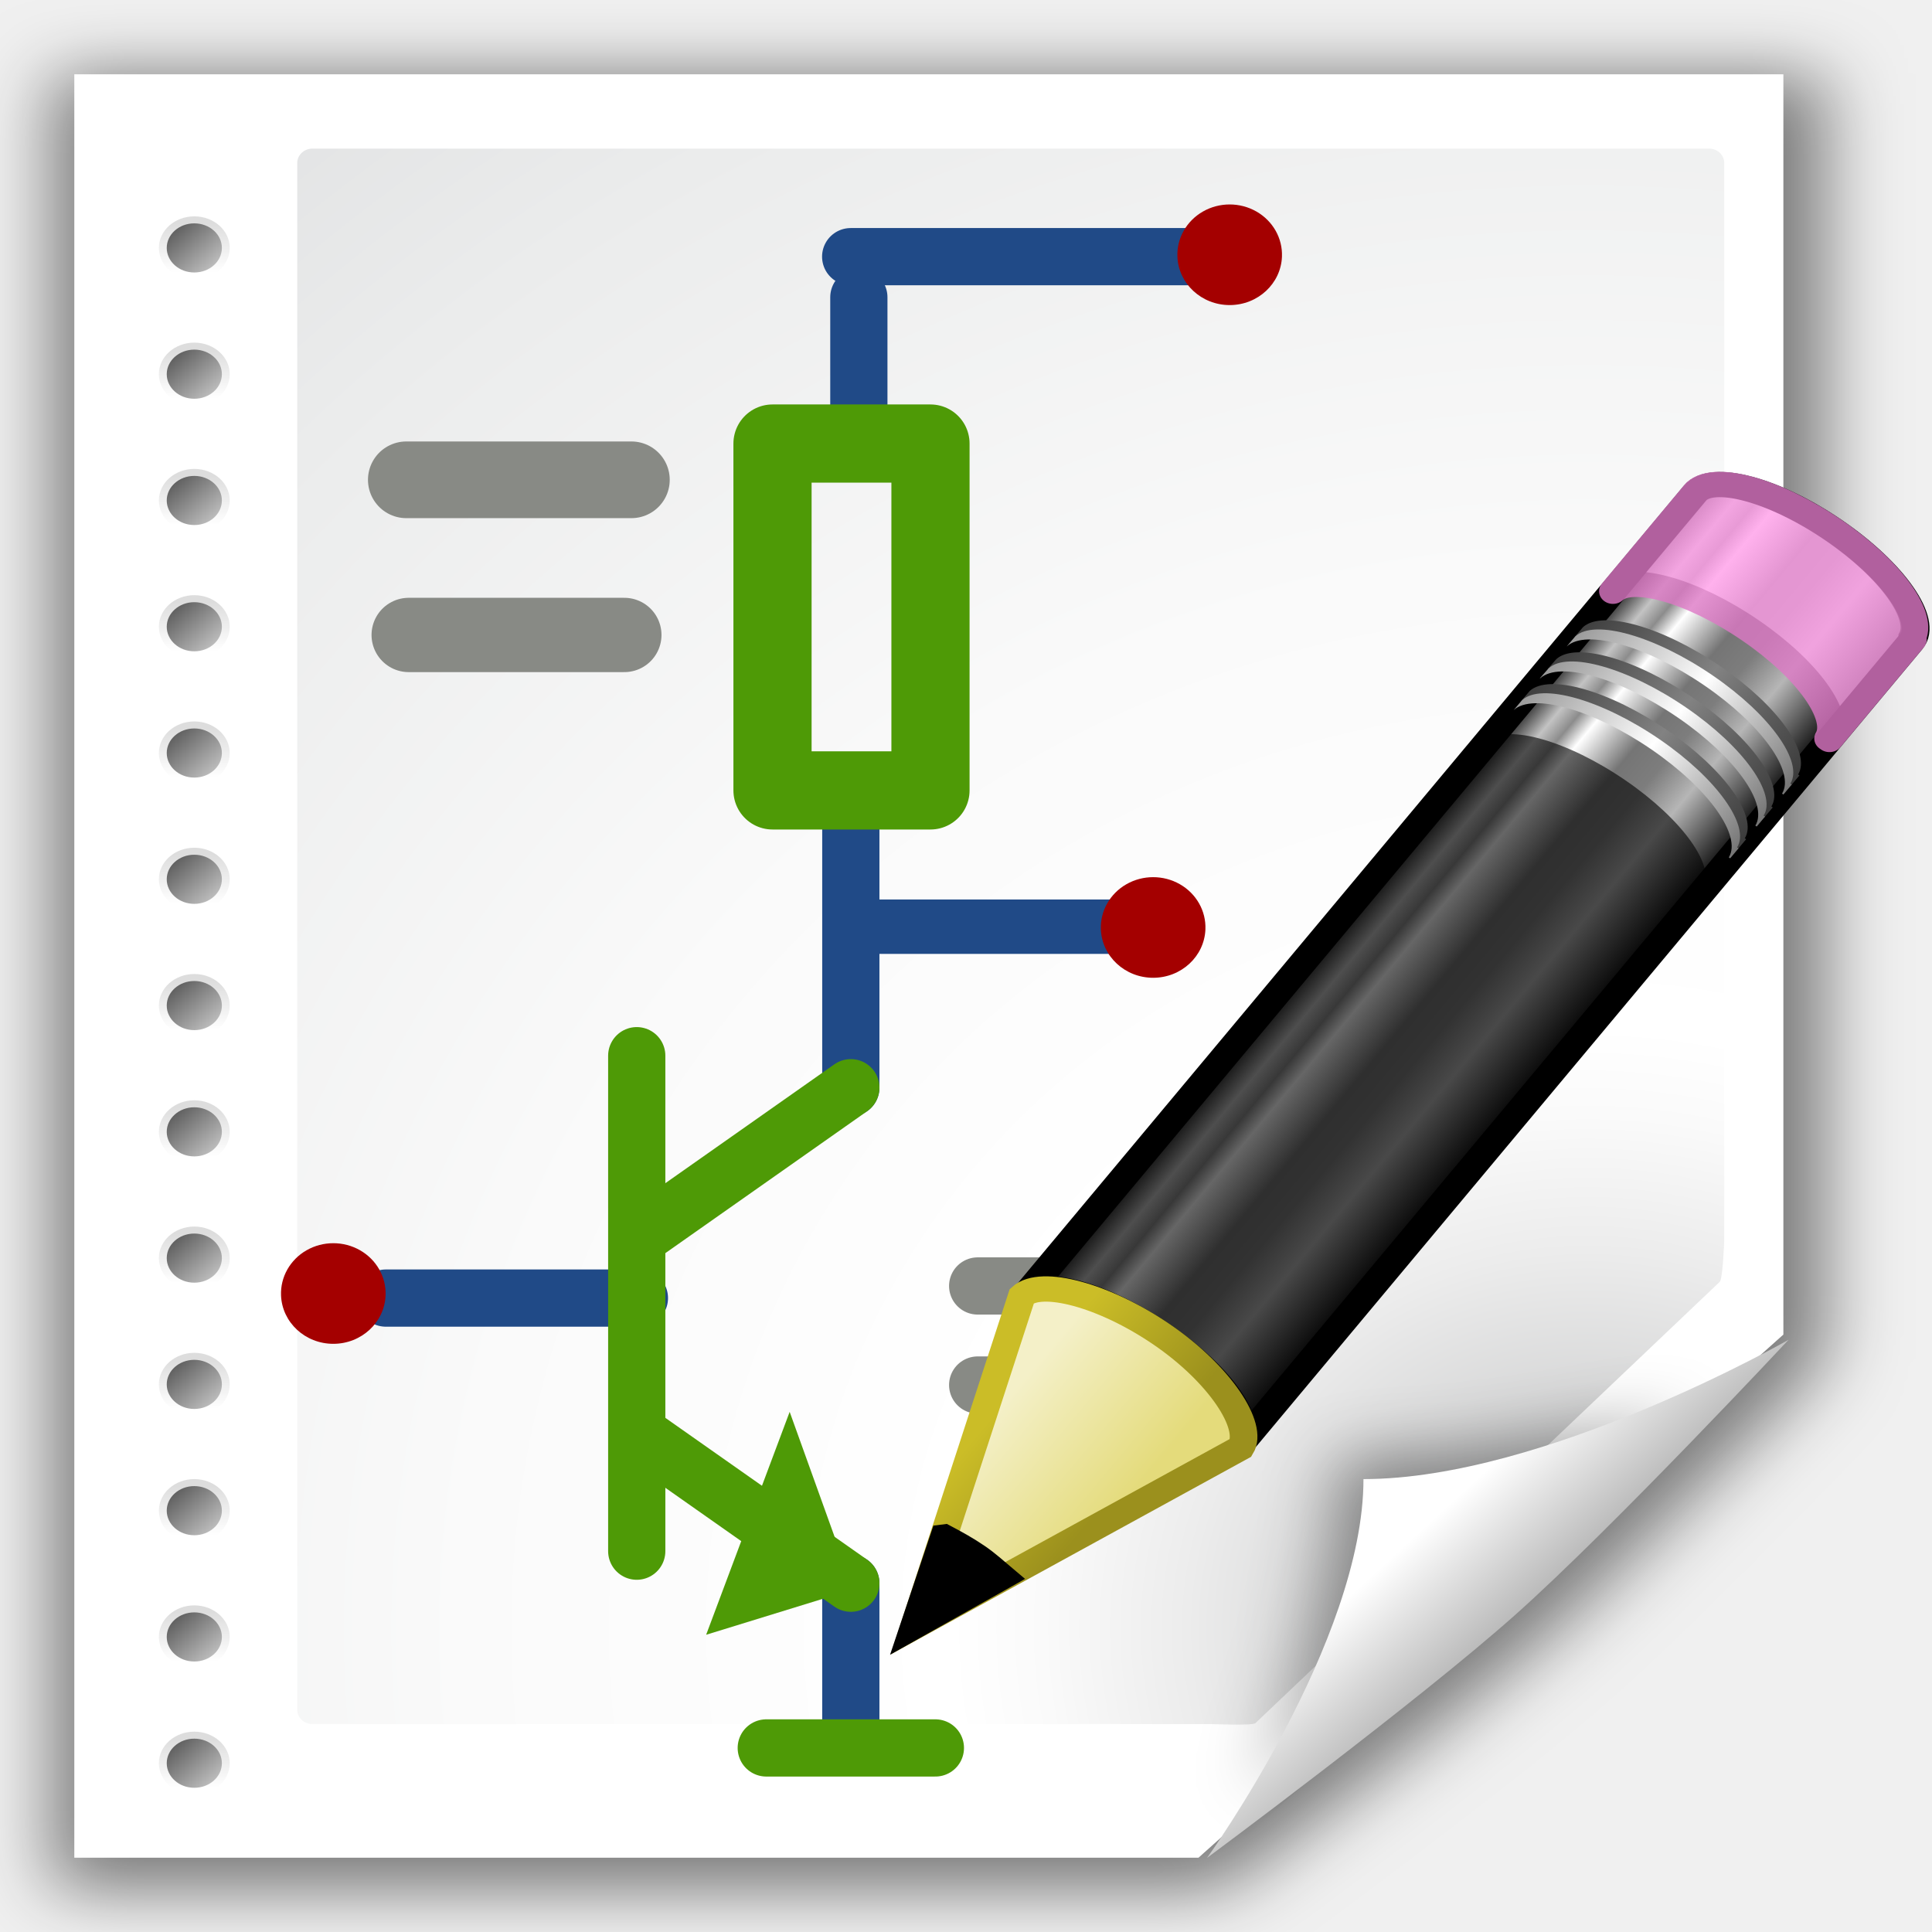
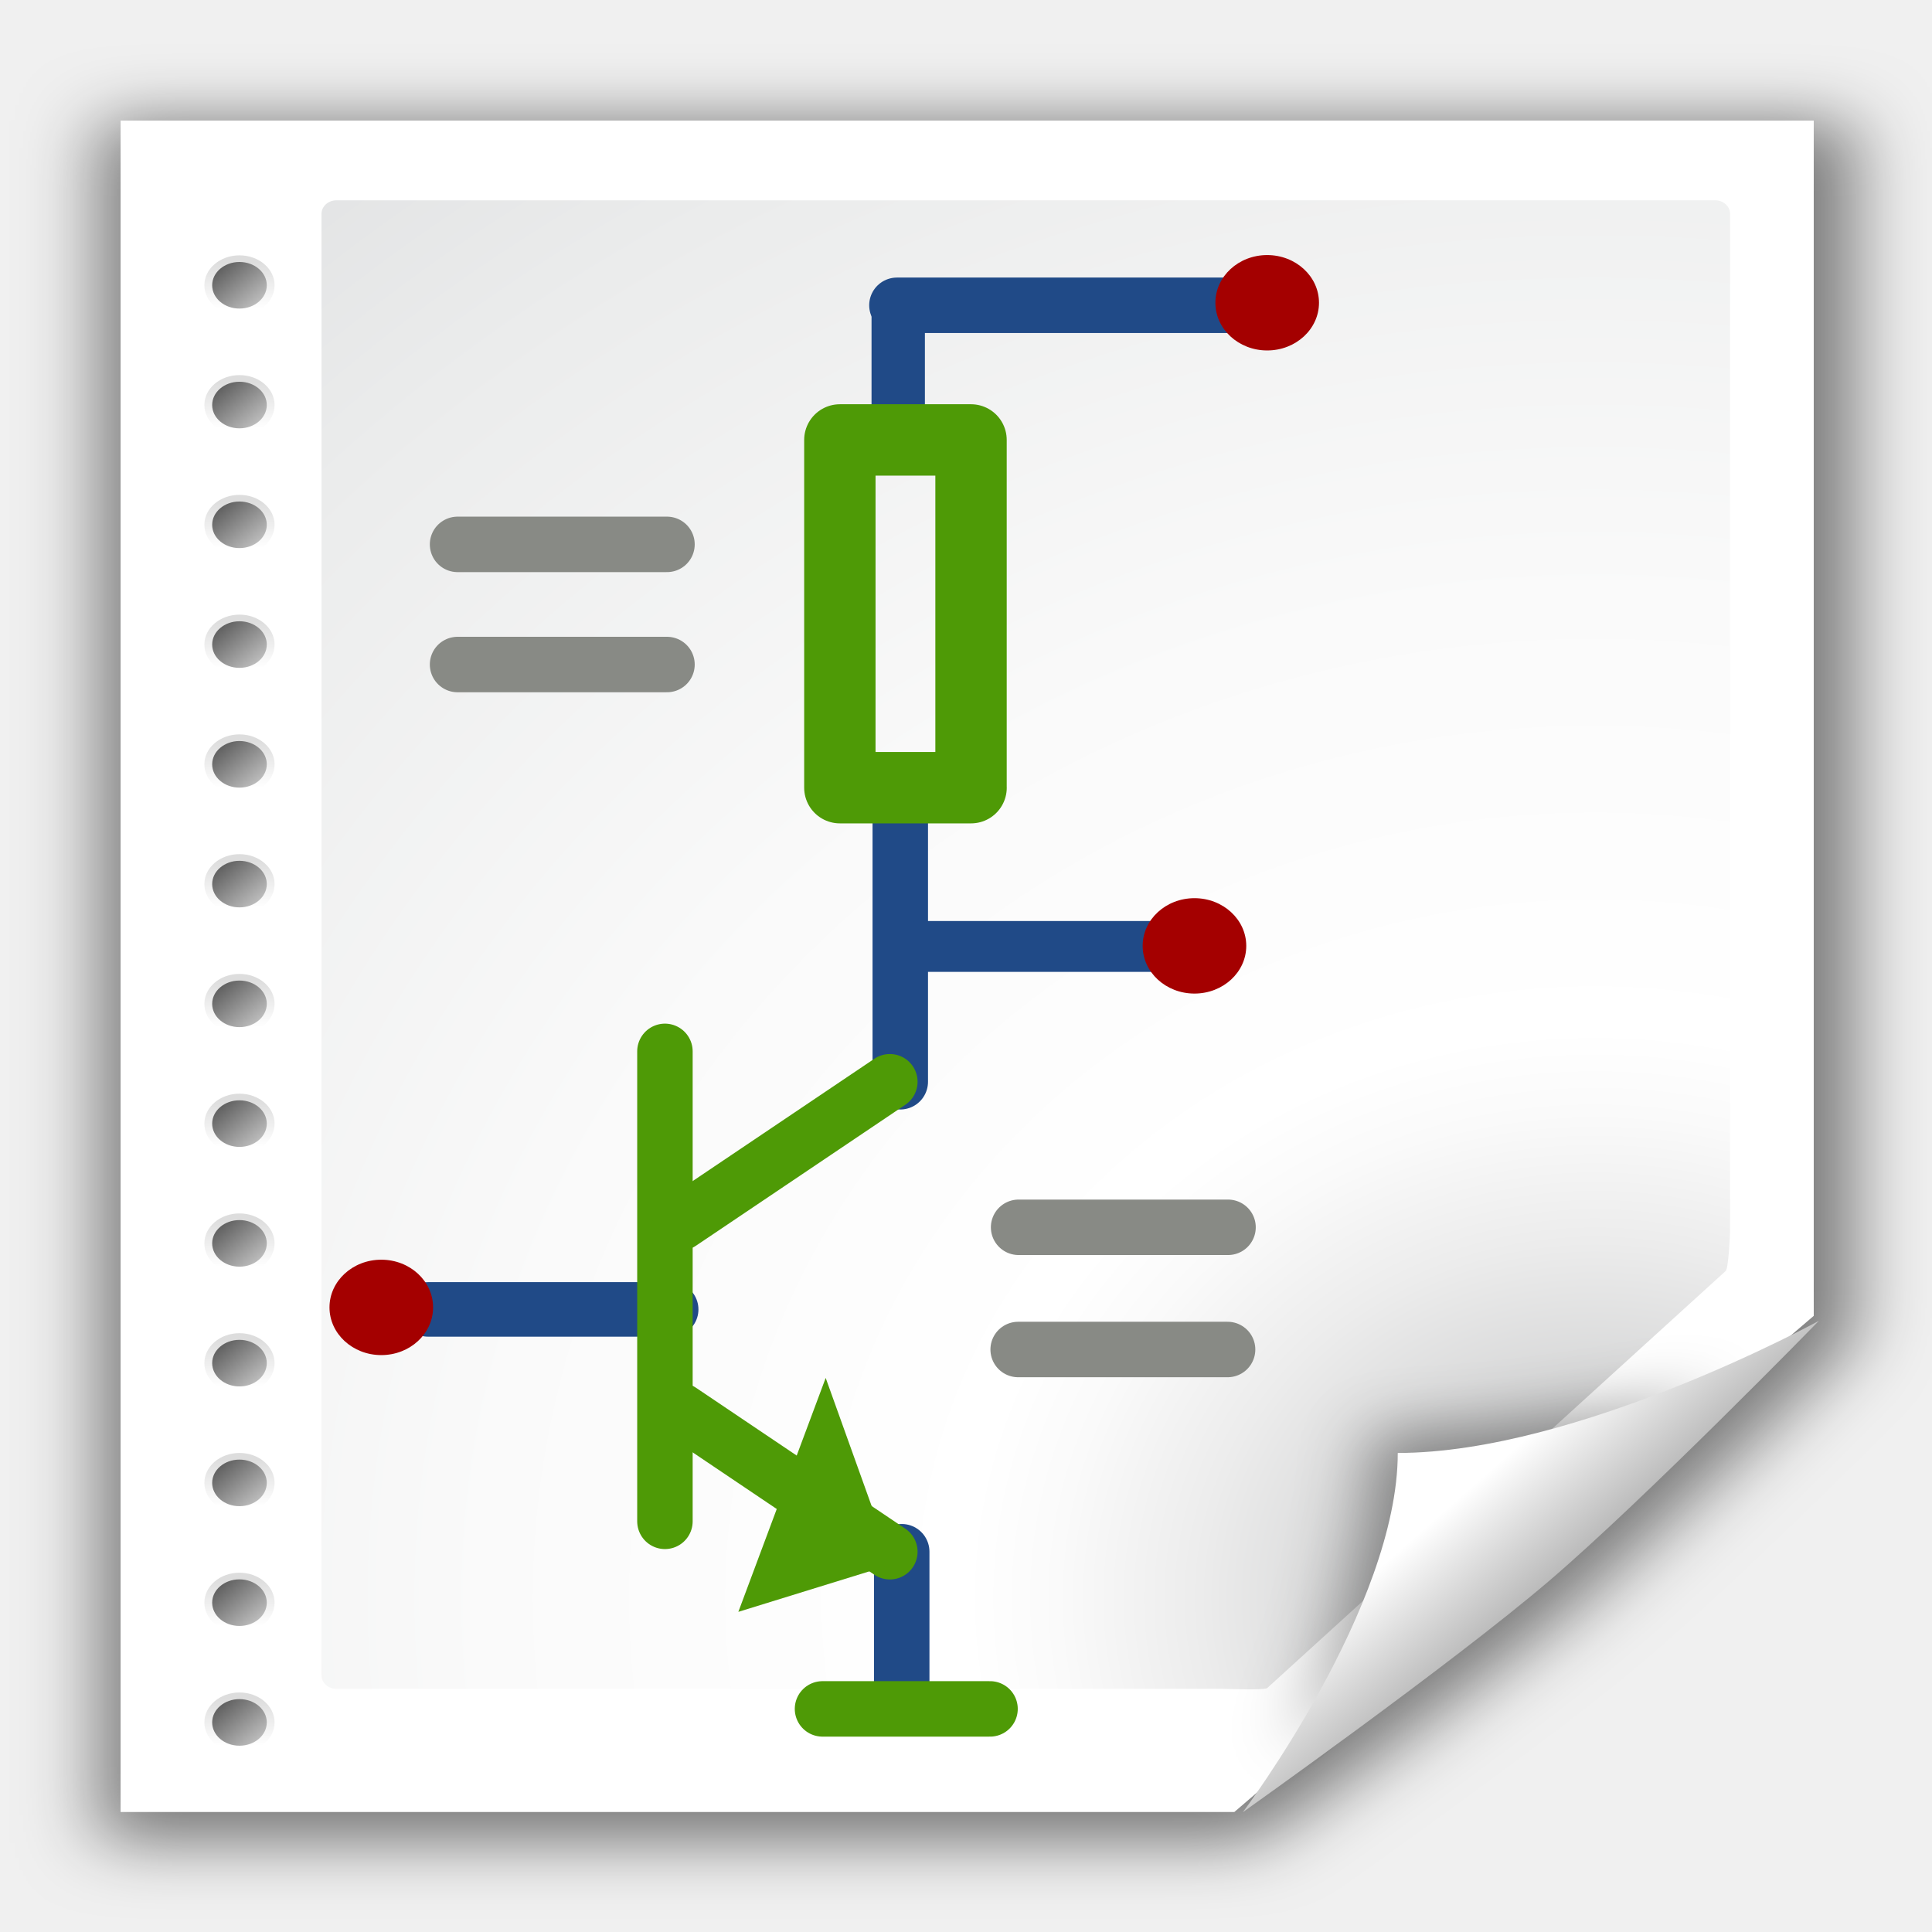
- <svg xmlns="http://www.w3.org/2000/svg" xmlns:xlink="http://www.w3.org/1999/xlink" height="26" width="26" version="1.0" id="svg2">
+ <svg xmlns="http://www.w3.org/2000/svg" height="48" width="48" version="1.0" id="svg2">
  <defs id="defs4">
-     <filter id="bb" color-interpolation-filters="sRGB">
+     <filter id="bb" style="color-interpolation-filters:sRGB">
      <feGaussianBlur stdDeviation="2.079" id="feGaussianBlur7" />
    </filter>
    <clipPath id="ba">
-       <path d="M 72,88 40,120 H 32 V 80 h 40 v 8 z" id="path10" style="fill-rule:evenodd" />
+       <path d="m 72,88 -32,32 -8,0 0,-40 40,0 0,8 z" id="path10" style="fill-rule:evenodd" />
    </clipPath>
-     <filter id="bc" height="1.384" width="1.384" color-interpolation-filters="sRGB" y="-0.192" x="-0.192">
+     <filter id="bc" height="1.384" width="1.384" y="-0.192" x="-0.192" style="color-interpolation-filters:sRGB">
      <feGaussianBlur stdDeviation="1.945" id="feGaussianBlur13" />
    </filter>
    <linearGradient id="bn" y2="172.44" gradientUnits="userSpaceOnUse" x2="153" gradientTransform="translate(-143,-64)" y1="175.56" x1="153">
      <stop stop-color="#fff" offset="0" id="stop16" />
      <stop stop-color="#ddd" offset="1" id="stop18" />
    </linearGradient>
    <linearGradient id="bo" y2="172.9" gradientUnits="userSpaceOnUse" x2="151.9" gradientTransform="translate(-143,-64)" y1="175.1" x1="154.1">
      <stop stop-color="#bbb" offset="0" id="stop21" />
      <stop stop-color="#616161" offset="1" id="stop23" />
    </linearGradient>
    <linearGradient id="bp" y2="164.44" gradientUnits="userSpaceOnUse" x2="153" gradientTransform="translate(-143,-64)" y1="167.56" x1="153">
      <stop stop-color="#fff" offset="0" id="stop26" />
      <stop stop-color="#ddd" offset="1" id="stop28" />
    </linearGradient>
    <linearGradient id="bq" y2="164.9" gradientUnits="userSpaceOnUse" x2="151.9" gradientTransform="translate(-143,-64)" y1="167.1" x1="154.1">
      <stop stop-color="#bbb" offset="0" id="stop31" />
      <stop stop-color="#616161" offset="1" id="stop33" />
    </linearGradient>
    <linearGradient id="br" y2="156.44" gradientUnits="userSpaceOnUse" x2="153" gradientTransform="translate(-143,-64)" y1="159.56" x1="153">
      <stop stop-color="#fff" offset="0" id="stop36" />
      <stop stop-color="#ddd" offset="1" id="stop38" />
    </linearGradient>
    <linearGradient id="bs" y2="156.9" gradientUnits="userSpaceOnUse" x2="151.9" gradientTransform="translate(-143,-64)" y1="159.1" x1="154.1">
      <stop stop-color="#bbb" offset="0" id="stop41" />
      <stop stop-color="#616161" offset="1" id="stop43" />
    </linearGradient>
    <linearGradient id="bt" y2="148.44" gradientUnits="userSpaceOnUse" x2="153" gradientTransform="translate(-143,-64)" y1="151.56" x1="153">
      <stop stop-color="#fff" offset="0" id="stop46" />
      <stop stop-color="#ddd" offset="1" id="stop48" />
    </linearGradient>
    <linearGradient id="bu" y2="148.9" gradientUnits="userSpaceOnUse" x2="151.9" gradientTransform="translate(-143,-64)" y1="151.1" x1="154.1">
      <stop stop-color="#bbb" offset="0" id="stop51" />
      <stop stop-color="#616161" offset="1" id="stop53" />
    </linearGradient>
    <linearGradient id="bv" y2="140.44" gradientUnits="userSpaceOnUse" x2="153" gradientTransform="translate(-143,-64)" y1="143.56" x1="153">
      <stop stop-color="#fff" offset="0" id="stop56" />
      <stop stop-color="#ddd" offset="1" id="stop58" />
    </linearGradient>
    <linearGradient id="bw" y2="140.9" gradientUnits="userSpaceOnUse" x2="151.9" gradientTransform="translate(-143,-64)" y1="143.1" x1="154.1">
      <stop stop-color="#bbb" offset="0" id="stop61" />
      <stop stop-color="#616161" offset="1" id="stop63" />
    </linearGradient>
    <linearGradient id="bx" y2="132.44" gradientUnits="userSpaceOnUse" x2="153" gradientTransform="translate(-143,-64)" y1="135.56" x1="153">
      <stop stop-color="#fff" offset="0" id="stop66" />
      <stop stop-color="#ddd" offset="1" id="stop68" />
    </linearGradient>
    <linearGradient id="by" y2="132.9" gradientUnits="userSpaceOnUse" x2="151.9" gradientTransform="translate(-143,-64)" y1="135.1" x1="154.1">
      <stop stop-color="#bbb" offset="0" id="stop71" />
      <stop stop-color="#616161" offset="1" id="stop73" />
    </linearGradient>
    <linearGradient id="bz" y2="124.44" gradientUnits="userSpaceOnUse" x2="153" gradientTransform="translate(-143,-64)" y1="127.56" x1="153">
      <stop stop-color="#fff" offset="0" id="stop76" />
      <stop stop-color="#ddd" offset="1" id="stop78" />
    </linearGradient>
    <linearGradient id="ca" y2="124.9" gradientUnits="userSpaceOnUse" x2="151.9" gradientTransform="translate(-143,-64)" y1="127.1" x1="154.1">
      <stop stop-color="#bbb" offset="0" id="stop81" />
      <stop stop-color="#616161" offset="1" id="stop83" />
    </linearGradient>
    <linearGradient id="cb" y2="116.44" gradientUnits="userSpaceOnUse" x2="153" gradientTransform="translate(-143,-64)" y1="119.56" x1="153">
      <stop stop-color="#fff" offset="0" id="stop86" />
      <stop stop-color="#ddd" offset="1" id="stop88" />
    </linearGradient>
    <linearGradient id="cc" y2="116.9" gradientUnits="userSpaceOnUse" x2="151.9" gradientTransform="translate(-143,-64)" y1="119.1" x1="154.1">
      <stop stop-color="#bbb" offset="0" id="stop91" />
      <stop stop-color="#616161" offset="1" id="stop93" />
    </linearGradient>
    <linearGradient id="cd" y2="108.44" gradientUnits="userSpaceOnUse" x2="153" gradientTransform="translate(-143,-64)" y1="111.56" x1="153">
      <stop stop-color="#fff" offset="0" id="stop96" />
      <stop stop-color="#ddd" offset="1" id="stop98" />
    </linearGradient>
    <linearGradient id="ce" y2="108.9" gradientUnits="userSpaceOnUse" x2="151.9" gradientTransform="translate(-143,-64)" y1="111.1" x1="154.1">
      <stop stop-color="#bbb" offset="0" id="stop101" />
      <stop stop-color="#616161" offset="1" id="stop103" />
    </linearGradient>
    <linearGradient id="cf" y2="100.44" gradientUnits="userSpaceOnUse" x2="153" gradientTransform="translate(-143,-64)" y1="103.56" x1="153">
      <stop stop-color="#fff" offset="0" id="stop106" />
      <stop stop-color="#ddd" offset="1" id="stop108" />
    </linearGradient>
    <linearGradient id="as" y2="100.9" gradientUnits="userSpaceOnUse" x2="151.9" gradientTransform="translate(-143,-64)" y1="103.1" x1="154.1">
      <stop stop-color="#bbb" offset="0" id="stop111" />
      <stop stop-color="#616161" offset="1" id="stop113" />
    </linearGradient>
    <linearGradient id="at" y2="92.444" gradientUnits="userSpaceOnUse" x2="153" gradientTransform="translate(-143,-64)" y1="95.557" x1="153">
      <stop stop-color="#fff" offset="0" id="stop116" />
      <stop stop-color="#ddd" offset="1" id="stop118" />
    </linearGradient>
    <linearGradient id="au" y2="92.9" gradientUnits="userSpaceOnUse" x2="151.9" gradientTransform="translate(-143,-64)" y1="95.101" x1="154.1">
      <stop stop-color="#bbb" offset="0" id="stop121" />
      <stop stop-color="#616161" offset="1" id="stop123" />
    </linearGradient>
    <linearGradient id="av" y2="84.444" gradientUnits="userSpaceOnUse" x2="153" gradientTransform="translate(-143,-64)" y1="87.557" x1="153">
      <stop stop-color="#fff" offset="0" id="stop126" />
      <stop stop-color="#ddd" offset="1" id="stop128" />
    </linearGradient>
    <linearGradient id="aw" y2="84.9" gradientUnits="userSpaceOnUse" x2="151.9" gradientTransform="translate(-143,-64)" y1="87.101" x1="154.1">
      <stop stop-color="#bbb" offset="0" id="stop131" />
      <stop stop-color="#616161" offset="1" id="stop133" />
    </linearGradient>
    <linearGradient id="ax" y2="76.444" gradientUnits="userSpaceOnUse" x2="153" gradientTransform="translate(-143,-64)" y1="79.557" x1="153">
      <stop stop-color="#fff" offset="0" id="stop136" />
      <stop stop-color="#ddd" offset="1" id="stop138" />
    </linearGradient>
    <linearGradient id="ay" y2="76.9" gradientUnits="userSpaceOnUse" x2="151.9" gradientTransform="translate(-143,-64)" y1="79.101" x1="154.1">
      <stop stop-color="#bbb" offset="0" id="stop141" />
      <stop stop-color="#616161" offset="1" id="stop143" />
    </linearGradient>
-     <linearGradient id="bd" y2="99.255" gradientUnits="userSpaceOnUse" x2="91.229" gradientTransform="matrix(0.2383969,0,0,0.2124189,-2.629967,-0.4869216)" y1="106.41" x1="98.617">
+     <linearGradient id="bd" y2="99.255" gradientUnits="userSpaceOnUse" x2="91.229" gradientTransform="matrix(0.4360113,0,0,0.3719314,-3.642867,0.393143)" y1="106.41" x1="98.617">
      <stop stop-color="#a2a2a2" offset="0" id="stop146" />
      <stop stop-color="#fff" offset="1" id="stop148" />
    </linearGradient>
-     <radialGradient id="az" gradientUnits="userSpaceOnUse" cy="112.3" cx="102" gradientTransform="matrix(0.2042978,0,0,0.1927438,0.5269174,0.2653746)" r="139.56">
+     <radialGradient id="az" gradientUnits="userSpaceOnUse" cy="112.3" cx="102" gradientTransform="matrix(0.3722863,0,0,0.3362143,1.658964,1.95021)" r="139.56">
      <stop stop-color="#b7b8b9" offset="0" id="stop151" />
      <stop stop-color="#ececec" offset=".189" id="stop153" />
      <stop stop-color="#fafafa" offset=".257" id="stop155" />
      <stop stop-color="#fff" offset=".301" id="stop157" />
      <stop stop-color="#fafafa" offset=".531" id="stop159" />
      <stop stop-color="#ebecec" offset=".845" id="stop161" />
      <stop stop-color="#e1e2e3" offset="1" id="stop163" />
    </radialGradient>
-     <linearGradient id="ar">
-       <stop stop-color="#3e3e3e" offset="0" id="stop166" />
-       <stop stop-color="#828282" offset=".5" id="stop168" />
-       <stop stop-color="#3c3c3c" offset="1" id="stop170" />
-     </linearGradient>
-     <linearGradient id="aq">
-       <stop stop-color="#999" offset="0" id="stop173" />
-       <stop stop-color="#fff" offset=".5" id="stop175" />
-       <stop stop-color="#777" offset="1" id="stop177" />
-     </linearGradient>
-     <linearGradient id="be" y2="31.211" gradientUnits="userSpaceOnUse" x2="23.576" gradientTransform="matrix(0.64407,-0.64045,0.66092,0.65072,61.423,86.661)" y1="25.357" x1="23.576">
-       <stop offset="0" id="stop180" />
-       <stop stop-color="#c3c3c3" offset=".135" id="stop182" />
-       <stop stop-color="#8c8c8c" offset=".202" id="stop184" />
-       <stop stop-color="#fff" offset=".27" id="stop186" />
-       <stop stop-color="#757575" offset=".447" id="stop188" />
-       <stop stop-color="#7d7d7d" offset=".571" id="stop190" />
-       <stop stop-color="#b6b6b6" offset=".72" id="stop192" />
-       <stop offset="1" id="stop194" />
-     </linearGradient>
-     <linearGradient id="bf" y2="30" xlink:href="#ar" gradientUnits="userSpaceOnUse" x2="30.038" gradientTransform="matrix(0.62586,-0.62234,0.77349,0.76155,59.298,83.616)" y1="24.99" x1="30.038" />
-     <linearGradient id="bg" y2="30" xlink:href="#aq" gradientUnits="userSpaceOnUse" x2="30.038" gradientTransform="matrix(0.62586,-0.62234,0.77349,0.76155,59.119,83.794)" y1="24.99" x1="30.038" />
-     <linearGradient id="bh" y2="30" xlink:href="#ar" gradientUnits="userSpaceOnUse" x2="30.038" gradientTransform="matrix(0.62586,-0.62234,0.77349,0.76155,59.921,82.996)" y1="24.99" x1="30.038" />
-     <linearGradient id="bi" y2="30" xlink:href="#aq" gradientUnits="userSpaceOnUse" x2="30.038" gradientTransform="matrix(0.62586,-0.62234,0.77349,0.76155,59.742,83.175)" y1="24.99" x1="30.038" />
-     <linearGradient id="bj" y2="30" xlink:href="#ar" gradientUnits="userSpaceOnUse" x2="30.038" gradientTransform="matrix(0.62586,-0.62234,0.77349,0.76155,60.547,82.374)" y1="24.99" x1="30.038" />
-     <linearGradient id="bk" y2="30" xlink:href="#aq" gradientUnits="userSpaceOnUse" x2="30.038" gradientTransform="matrix(0.62586,-0.62234,0.77349,0.76155,60.367,82.552)" y1="24.99" x1="30.038" />
-     <linearGradient id="bl" y2="26.03" gradientUnits="userSpaceOnUse" x2="9" gradientTransform="matrix(0.62586,-0.62234,0.77349,0.76155,59.06,83.852)" y1="29.057" x1="9">
-       <stop stop-color="#e4db7b" offset="0" id="stop203" />
-       <stop stop-color="#f4f0c8" offset="1" id="stop205" />
-     </linearGradient>
-     <linearGradient id="bm" y2="41.392" gradientUnits="userSpaceOnUse" x2="9.522" gradientTransform="matrix(0.52586,0,0,0.51993,81.027,79.545)" y1="37.372" x1="5.518">
-       <stop stop-color="#cbbd27" offset="0" id="stop208" />
-       <stop stop-color="#9b901d" offset="1" id="stop210" />
-     </linearGradient>
  </defs>
-   <path d="m 16,8 v 112 h 63.187 c 3e-6,0 11.906,-9.906 17.406,-15.406 C 102.09,99.106 112,87.2 112,87.2 V 8.012 H 16 z" transform="matrix(0.2483301,0,0,0.2181103,-3.26568,-0.7448825)" id="path212" style="opacity:0.5;filter:url(#bb)" />
-   <path d="M 1,1 V 25 H 16.129 L 24,17.96 V 1 H 1.001 z" id="path214" style="fill:#ffffff" />
-   <path d="M 4.204,2 C 4.092,2 4,2.087 4,2.193 V 23.009 c 0,0.106 0.092,0.193 0.204,0.193 H 16.293 c 0.054,0 0.564,0.023 0.602,-0.013 l 6.249,-5.939 c 0.038,-0.036 0.06,-0.518 0.06,-0.568 V 2.193 C 23.204,2.087 23.113,2 23,2 H 4.204 z" id="path216" style="fill:url(#az)" />
-   <g transform="matrix(0.460036,0,0,0.3512248,-15.87166,-20.32181)" id="g218" style="fill:#d3d7cf;fill-rule:evenodd;stroke:#d3d7cf;stroke-width:1.334px;stroke-linecap:round;stroke-linejoin:round">
+   <path d="m 16,8 0,112 63.187,0 c 3e-6,0 11.906,-9.906 17.406,-15.406 C 102.09,99.106 112,87.2 112,87.2 l 0,-79.188 -96,0 z" transform="matrix(0.4541784,0,0,0.3818967,-4.805544,-0.0585278)" id="path212" style="opacity:0.5;filter:url(#bb)" />
+   <path d="m 2.996,2.997 0,42.022 27.67,0 14.396,-12.327 0,-29.695 -42.064,0 z" id="path214" style="fill:#ffffff" />
+   <path d="m 8.36,4.976 c -0.205,0 -0.372,0.151 -0.372,0.336 l 0,36.311 c 0,0.186 0.167,0.336 0.372,0.336 l 22.029,0 c 0.098,0 1.029,0.04 1.098,-0.023 L 42.874,31.577 c 0.07,-0.063 0.109,-0.903 0.109,-0.991 l 0,-25.274 c 2e-6,-0.185 -0.167,-0.336 -0.372,-0.336 l -34.251,0 z" id="path216" style="fill:url(#az)" />
+   <g transform="matrix(0.8413739,0,0,0.6149713,-27.861,-34.33643)" id="g218" style="fill:#d3d7cf;fill-rule:evenodd;stroke:#d3d7cf;stroke-width:1.334px;stroke-linecap:round;stroke-linejoin:round">
    <path d="M 43.101,70.118" id="path220" />
    <path d="M 47.211,70.118" id="path222" />
    <path d="M 51.321,70.118" id="path224" />
    <path d="M 55.431,70.118" id="path226" />
    <path d="M 59.541,70.118" id="path228" />
    <path d="M 63.651,70.118" id="path230" />
    <path d="M 67.761,70.118" id="path232" />
    <path d="M 71.871,70.118" id="path234" />
    <path d="M 75.981,70.118" id="path236" />
    <path d="M 80.091,70.118" id="path238" />
    <path d="M 84.201,70.118" id="path240" />
    <path d="M 43.101,65.009" id="path242" />
    <path d="M 47.211,65.009" id="path244" />
    <path d="M 51.321,65.009" id="path246" />
    <path d="M 55.431,65.009" id="path248" />
    <path d="M 59.541,65.009" id="path250" />
    <path d="M 63.651,65.009" id="path252" />
    <path d="M 67.761,65.009" id="path254" />
    <path d="M 71.871,65.009" id="path256" />
    <path d="M 75.981,65.009" id="path258" />
    <path d="M 80.091,65.009" id="path260" />
    <path d="M 84.201,65.009" id="path262" />
    <path d="M 43.101,85.443" id="path264" />
    <path d="M 47.211,85.443" id="path266" />
    <path d="M 51.321,85.443" id="path268" />
    <path d="M 55.431,85.443" id="path270" />
    <path d="M 59.541,85.443" id="path272" />
    <path d="M 63.651,85.443" id="path274" />
    <path d="M 67.761,85.443" id="path276" />
    <path d="M 71.871,85.443" id="path278" />
    <path d="M 75.981,85.443" id="path280" />
    <path d="M 80.091,85.443" id="path282" />
    <path d="M 84.201,85.443" id="path284" />
    <path d="M 43.101,75.226" id="path286" />
    <path d="M 47.211,75.226" id="path288" />
    <path d="M 51.321,75.226" id="path290" />
    <path d="M 55.431,75.226" id="path292" />
    <path d="M 59.541,75.226" id="path294" />
    <path d="M 63.651,75.226" id="path296" />
    <path d="M 67.761,75.226" id="path298" />
    <path d="M 71.871,75.226" id="path300" />
    <path d="M 75.981,75.226" id="path302" />
    <path d="M 80.091,75.226" id="path304" />
    <path d="M 84.201,75.226" id="path306" />
    <path d="M 43.101,90.551" id="path308" />
    <path d="M 47.211,90.551" id="path310" />
    <path d="M 51.321,90.551" id="path312" />
    <path d="M 55.431,90.551" id="path314" />
    <path d="M 59.541,90.551" id="path316" />
    <path d="M 63.651,90.551" id="path318" />
    <path d="M 67.761,90.551" id="path320" />
    <path d="M 71.871,90.551" id="path322" />
    <path d="M 75.981,90.551" id="path324" />
    <path d="M 80.091,90.551" id="path326" />
    <path d="M 84.201,90.551" id="path328" />
    <path d="M 43.101,80.335" id="path330" />
    <path d="M 47.211,80.335" id="path332" />
    <path d="M 51.321,80.335" id="path334" />
    <path d="M 55.431,80.335" id="path336" />
    <path d="M 59.541,80.335" id="path338" />
    <path d="M 63.651,80.335" id="path340" />
    <path d="M 67.761,80.335" id="path342" />
    <path d="M 71.871,80.335" id="path344" />
    <path d="M 75.981,80.335" id="path346" />
    <path d="M 80.091,80.335" id="path348" />
    <path d="M 84.201,80.335" id="path350" />
    <path d="M 43.101,95.66" id="path352" />
    <path d="M 47.211,95.66" id="path354" />
    <path d="M 51.321,95.66" id="path356" />
    <path d="M 55.431,95.66" id="path358" />
    <path d="M 59.541,95.66" id="path360" />
    <path d="M 63.651,95.66" id="path362" />
    <path d="M 67.761,95.66" id="path364" />
    <path d="M 71.871,95.66" id="path366" />
    <path d="M 75.981,95.66" id="path368" />
    <path d="M 80.091,95.66" id="path370" />
    <path d="M 84.201,95.66" id="path372" />
    <path d="M 43.101,100.77" id="path374" />
    <path d="M 47.211,100.77" id="path376" />
    <path d="M 51.321,100.77" id="path378" />
    <path d="M 55.431,100.77" id="path380" />
    <path d="M 59.541,100.77" id="path382" />
    <path d="M 63.651,100.77" id="path384" />
    <path d="M 67.761,100.77" id="path386" />
    <path d="M 71.871,100.77" id="path388" />
    <path d="M 75.981,100.77" id="path390" />
    <path d="M 80.091,100.77" id="path392" />
    <path d="M 84.201,100.77" id="path394" />
    <path d="M 43.101,105.88" id="path396" />
    <path d="M 47.211,105.88" id="path398" />
    <path d="M 51.321,105.88" id="path400" />
    <path d="M 55.431,105.88" id="path402" />
    <path d="M 59.541,105.88" id="path404" />
    <path d="M 63.651,105.88" id="path406" />
    <path d="M 67.761,105.88" id="path408" />
    <path d="M 71.871,105.88" id="path410" />
    <path d="M 75.981,105.88" id="path412" />
    <path d="M 80.091,105.88" id="path414" />
    <path d="M 84.201,105.88" id="path416" />
    <path d="M 43.101,116.1" id="path418" />
    <path d="M 47.211,116.1" id="path420" />
    <path d="M 51.321,116.1" id="path422" />
    <path d="M 55.431,116.1" id="path424" />
    <path d="M 59.541,116.1" id="path426" />
    <path d="M 63.651,116.1" id="path428" />
    <path d="M 67.761,116.1" id="path430" />
    <path d="M 71.871,116.1" id="path432" />
    <path d="M 75.981,116.1" id="path434" />
    <path d="M 80.091,116.1" id="path436" />
    <path d="M 43.101,110.99" id="path438" />
    <path d="M 47.211,110.99" id="path440" />
    <path d="M 51.321,110.99" id="path442" />
    <path d="M 55.431,110.99" id="path444" />
    <path d="M 59.541,110.99" id="path446" />
    <path d="M 63.651,110.99" id="path448" />
    <path d="M 67.761,110.99" id="path450" />
    <path d="M 71.871,110.99" id="path452" />
    <path d="M 75.981,110.99" id="path454" />
    <path d="M 80.091,110.99" id="path456" />
    <path d="M 84.201,110.99" id="path458" />
    <path d="M 43.101,121.21" id="path460" />
    <path d="M 47.211,121.21" id="path462" />
    <path d="M 51.321,121.21" id="path464" />
    <path d="M 55.431,121.21" id="path466" />
    <path d="M 59.541,121.21" id="path468" />
    <path d="M 63.651,121.21" id="path470" />
    <path d="M 67.761,121.21" id="path472" />
    <path d="M 71.871,121.21" id="path474" />
    <path d="M 75.981,121.21" id="path476" />
    <path d="M 43.101,126.31" id="path478" />
    <path d="M 47.211,126.31" id="path480" />
    <path d="M 51.321,126.31" id="path482" />
    <path d="M 55.431,126.31" id="path484" />
    <path d="M 59.541,126.31" id="path486" />
    <path d="M 63.651,126.31" id="path488" />
    <path d="M 67.761,126.31" id="path490" />
    <path d="M 71.871,126.31" id="path492" />
  </g>
-   <path d="M 41.88,115.98 66.19,91.67 c 0,0 -9.353,2.913 -19.603,2.913 0,10.25 -4.707,21.396 -4.707,21.396 z" clip-path="url(#ba)" transform="matrix(0.2383969,0,0,0.2124189,6.906187,-0.4869216)" id="path494" style="opacity:0.4;filter:url(#bc)" />
-   <g transform="matrix(0.2384024,0,0,0.2124189,-27.42381,7.159958)" id="g496">
+   <path d="M 41.88,115.98 66.19,91.67 c 0,0 -9.353,2.913 -19.603,2.913 0,10.25 -4.707,21.396 -4.707,21.396 z" clip-path="url(#ba)" transform="matrix(0.4360113,0,0,0.3719314,13.79809,0.393143)" id="path494" style="opacity:0.4;filter:url(#bc)" />
+   <g transform="matrix(0.4360215,0,0,0.3719314,-48.98909,13.78232)" id="g496">
    <g transform="translate(116,-32)" id="g498">
-       <circle cy="110" cx="10" r="2" id="circle500" d="m 12,110 c 0,1.105 -0.895,2 -2,2 -1.105,0 -2,-0.895 -2,-2 0,-1.105 0.895,-2 2,-2 1.105,0 2,0.895 2,2 z" style="fill:url(#bn)" />
-       <circle cy="110" cx="10" r="1.556" id="circle502" d="m 11.556,110 c 0,0.859 -0.697,1.556 -1.556,1.556 -0.859,0 -1.556,-0.697 -1.556,-1.556 0,-0.859 0.697,-1.556 1.556,-1.556 0.859,0 1.556,0.697 1.556,1.556 z" style="fill:url(#bo)" />
+       <circle cy="110" cx="10" r="2" id="circle500" style="fill:url(#bn)" />
+       <circle cy="110" cx="10" r="1.556" id="circle502" style="fill:url(#bo)" />
    </g>
    <g transform="translate(116,-32)" id="g504">
-       <circle cy="102" cx="10" r="2" id="circle506" d="m 12,102 c 0,1.105 -0.895,2 -2,2 -1.105,0 -2,-0.895 -2,-2 0,-1.105 0.895,-2 2,-2 1.105,0 2,0.895 2,2 z" style="fill:url(#bp)" />
-       <circle cy="102" cx="10" r="1.556" id="circle508" d="m 11.556,102 c 0,0.859 -0.697,1.556 -1.556,1.556 -0.859,0 -1.556,-0.697 -1.556,-1.556 0,-0.859 0.697,-1.556 1.556,-1.556 0.859,0 1.556,0.697 1.556,1.556 z" style="fill:url(#bq)" />
+       <circle cy="102" cx="10" r="2" id="circle506" style="fill:url(#bp)" />
+       <circle cy="102" cx="10" r="1.556" id="circle508" style="fill:url(#bq)" />
    </g>
    <g transform="translate(116,-32)" id="g510">
-       <circle cy="94" cx="10" r="2" id="circle512" d="m 12,94 c 0,1.105 -0.895,2 -2,2 -1.105,0 -2,-0.895 -2,-2 0,-1.105 0.895,-2 2,-2 1.105,0 2,0.895 2,2 z" style="fill:url(#br)" />
-       <circle cy="94" cx="10" r="1.556" id="circle514" d="m 11.556,94 c 0,0.859 -0.697,1.556 -1.556,1.556 -0.859,0 -1.556,-0.697 -1.556,-1.556 0,-0.859 0.697,-1.556 1.556,-1.556 0.859,0 1.556,0.697 1.556,1.556 z" style="fill:url(#bs)" />
+       <circle cy="94" cx="10" r="2" id="circle512" style="fill:url(#br)" />
+       <circle cy="94" cx="10" r="1.556" id="circle514" style="fill:url(#bs)" />
    </g>
    <g transform="translate(116,-32)" id="g516">
-       <circle cy="86" cx="10" r="2" id="circle518" d="m 12,86 c 0,1.105 -0.895,2 -2,2 -1.105,0 -2,-0.895 -2,-2 0,-1.105 0.895,-2 2,-2 1.105,0 2,0.895 2,2 z" style="fill:url(#bt)" />
-       <circle cy="86" cx="10" r="1.556" id="circle520" d="m 11.556,86 c 0,0.859 -0.697,1.556 -1.556,1.556 -0.859,0 -1.556,-0.697 -1.556,-1.556 0,-0.859 0.697,-1.556 1.556,-1.556 0.859,0 1.556,0.697 1.556,1.556 z" style="fill:url(#bu)" />
+       <circle cy="86" cx="10" r="2" id="circle518" style="fill:url(#bt)" />
+       <circle cy="86" cx="10" r="1.556" id="circle520" style="fill:url(#bu)" />
    </g>
    <g transform="translate(116,-32)" id="g522">
-       <circle cy="78" cx="10" r="2" id="circle524" d="m 12,78 c 0,1.105 -0.895,2 -2,2 -1.105,0 -2,-0.895 -2,-2 0,-1.105 0.895,-2 2,-2 1.105,0 2,0.895 2,2 z" style="fill:url(#bv)" />
-       <circle cy="78" cx="10" r="1.556" id="circle526" d="m 11.556,78 c 0,0.859 -0.697,1.556 -1.556,1.556 -0.859,0 -1.556,-0.697 -1.556,-1.556 0,-0.859 0.697,-1.556 1.556,-1.556 0.859,0 1.556,0.697 1.556,1.556 z" style="fill:url(#bw)" />
+       <circle cy="78" cx="10" r="2" id="circle524" style="fill:url(#bv)" />
+       <circle cy="78" cx="10" r="1.556" id="circle526" style="fill:url(#bw)" />
    </g>
    <g transform="translate(116,-32)" id="g528">
-       <circle cy="70" cx="10" r="2" id="circle530" d="m 12,70 c 0,1.105 -0.895,2 -2,2 -1.105,0 -2,-0.895 -2,-2 0,-1.105 0.895,-2 2,-2 1.105,0 2,0.895 2,2 z" style="fill:url(#bx)" />
-       <circle cy="70" cx="10" r="1.556" id="circle532" d="m 11.556,70 c 0,0.859 -0.697,1.556 -1.556,1.556 -0.859,0 -1.556,-0.697 -1.556,-1.556 0,-0.859 0.697,-1.556 1.556,-1.556 0.859,0 1.556,0.697 1.556,1.556 z" style="fill:url(#by)" />
+       <circle cy="70" cx="10" r="2" id="circle530" style="fill:url(#bx)" />
+       <circle cy="70" cx="10" r="1.556" id="circle532" style="fill:url(#by)" />
    </g>
    <g transform="translate(116,-32)" id="g534">
-       <circle cy="62" cx="10" r="2" id="circle536" d="m 12,62 c 0,1.105 -0.895,2 -2,2 -1.105,0 -2,-0.895 -2,-2 0,-1.105 0.895,-2 2,-2 1.105,0 2,0.895 2,2 z" style="fill:url(#bz)" />
-       <circle cy="62" cx="10" r="1.556" id="circle538" d="m 11.556,62 c 0,0.859 -0.697,1.556 -1.556,1.556 -0.859,0 -1.556,-0.697 -1.556,-1.556 0,-0.859 0.697,-1.556 1.556,-1.556 0.859,0 1.556,0.697 1.556,1.556 z" style="fill:url(#ca)" />
+       <circle cy="62" cx="10" r="2" id="circle536" style="fill:url(#bz)" />
+       <circle cy="62" cx="10" r="1.556" id="circle538" style="fill:url(#ca)" />
    </g>
    <g transform="translate(116,-32)" id="g540">
-       <circle cy="54" cx="10" r="2" id="circle542" d="m 12,54 c 0,1.105 -0.895,2 -2,2 -1.105,0 -2,-0.895 -2,-2 0,-1.105 0.895,-2 2,-2 1.105,0 2,0.895 2,2 z" style="fill:url(#cb)" />
-       <circle cy="54" cx="10" r="1.556" id="circle544" d="m 11.556,54 c 0,0.859 -0.697,1.556 -1.556,1.556 -0.859,0 -1.556,-0.697 -1.556,-1.556 0,-0.859 0.697,-1.556 1.556,-1.556 0.859,0 1.556,0.697 1.556,1.556 z" style="fill:url(#cc)" />
+       <circle cy="54" cx="10" r="2" id="circle542" style="fill:url(#cb)" />
+       <circle cy="54" cx="10" r="1.556" id="circle544" style="fill:url(#cc)" />
    </g>
    <g transform="translate(116,-32)" id="g546">
-       <circle cy="46" cx="10" r="2" id="circle548" d="m 12,46 c 0,1.105 -0.895,2 -2,2 -1.105,0 -2,-0.895 -2,-2 0,-1.105 0.895,-2 2,-2 1.105,0 2,0.895 2,2 z" style="fill:url(#cd)" />
-       <circle cy="46" cx="10" r="1.556" id="circle550" d="m 11.556,46 c 0,0.859 -0.697,1.556 -1.556,1.556 -0.859,0 -1.556,-0.697 -1.556,-1.556 0,-0.859 0.697,-1.556 1.556,-1.556 0.859,0 1.556,0.697 1.556,1.556 z" style="fill:url(#ce)" />
+       <circle cy="46" cx="10" r="2" id="circle548" style="fill:url(#cd)" />
+       <circle cy="46" cx="10" r="1.556" id="circle550" style="fill:url(#ce)" />
    </g>
    <g transform="translate(116,-32)" id="g552">
-       <circle cy="38" cx="10" r="2" id="circle554" d="m 12,38 c 0,1.105 -0.895,2 -2,2 -1.105,0 -2,-0.895 -2,-2 0,-1.105 0.895,-2 2,-2 1.105,0 2,0.895 2,2 z" style="fill:url(#cf)" />
-       <circle cy="38" cx="10" r="1.556" id="circle556" d="m 11.556,38 c 0,0.859 -0.697,1.556 -1.556,1.556 -0.859,0 -1.556,-0.697 -1.556,-1.556 0,-0.859 0.697,-1.556 1.556,-1.556 0.859,0 1.556,0.697 1.556,1.556 z" style="fill:url(#as)" />
+       <circle cy="38" cx="10" r="2" id="circle554" style="fill:url(#cf)" />
+       <circle cy="38" cx="10" r="1.556" id="circle556" style="fill:url(#as)" />
    </g>
    <g transform="translate(116,-32)" id="g558">
-       <circle cy="30" cx="10" r="2" id="circle560" d="m 12,30 c 0,1.105 -0.895,2 -2,2 -1.105,0 -2,-0.895 -2,-2 0,-1.105 0.895,-2 2,-2 1.105,0 2,0.895 2,2 z" style="fill:url(#at)" />
-       <circle cy="30" cx="10" r="1.556" id="circle562" d="m 11.556,30 c 0,0.859 -0.697,1.556 -1.556,1.556 -0.859,0 -1.556,-0.697 -1.556,-1.556 0,-0.859 0.697,-1.556 1.556,-1.556 0.859,0 1.556,0.697 1.556,1.556 z" style="fill:url(#au)" />
+       <circle cy="30" cx="10" r="2" id="circle560" style="fill:url(#at)" />
+       <circle cy="30" cx="10" r="1.556" id="circle562" style="fill:url(#au)" />
    </g>
    <g transform="translate(116,-32)" id="g564">
-       <circle cy="22" cx="10" r="2" id="circle566" d="m 12,22 c 0,1.105 -0.895,2 -2,2 -1.105,0 -2,-0.895 -2,-2 0,-1.105 0.895,-2 2,-2 1.105,0 2,0.895 2,2 z" style="fill:url(#av)" />
-       <circle cy="22" cx="10" r="1.556" id="circle568" d="m 11.556,22 c 0,0.859 -0.697,1.556 -1.556,1.556 -0.859,0 -1.556,-0.697 -1.556,-1.556 0,-0.859 0.697,-1.556 1.556,-1.556 0.859,0 1.556,0.697 1.556,1.556 z" style="fill:url(#aw)" />
+       <circle cy="22" cx="10" r="2" id="circle566" style="fill:url(#av)" />
+       <circle cy="22" cx="10" r="1.556" id="circle568" style="fill:url(#aw)" />
    </g>
    <g transform="translate(116,-32)" id="g570">
-       <circle cy="14" cx="10" r="2" id="circle572" d="m 12,14 c 0,1.105 -0.895,2 -2,2 -1.105,0 -2,-0.895 -2,-2 0,-1.105 0.895,-2 2,-2 1.105,0 2,0.895 2,2 z" style="fill:url(#ax)" />
-       <circle cy="14" cx="10" r="1.556" id="circle574" d="m 11.556,14 c 0,0.859 -0.697,1.556 -1.556,1.556 -0.859,0 -1.556,-0.697 -1.556,-1.556 0,-0.859 0.697,-1.556 1.556,-1.556 0.859,0 1.556,0.697 1.556,1.556 z" style="fill:url(#ay)" />
+       <circle cy="14" cx="10" r="2" id="circle572" style="fill:url(#ax)" />
+       <circle cy="14" cx="10" r="1.556" id="circle574" style="fill:url(#ay)" />
    </g>
  </g>
-   <path style="color:#000000;fill:#4e9a06;fill-opacity:0.75;fill-rule:evenodd;stroke:#204a87;stroke-width:0.77;stroke-linecap:round;stroke-linejoin:round" d="M 8.605,17.469 H 5.192" id="path576" />
-   <path style="color:#000000;fill:#4e9a06;fill-opacity:0.75;fill-rule:evenodd;stroke:#4e9a06;stroke-width:0.77;stroke-linecap:round;stroke-linejoin:round" d="m 8.569,14.207 v 6.668" id="path578" />
-   <path style="color:#000000;fill:#4e9a06;fill-opacity:0.75;fill-rule:evenodd;stroke:#204a87;stroke-width:0.77;stroke-linecap:round;stroke-linejoin:round" d="M 11.45,21.306 V 23.307" id="path580" />
-   <path style="color:#000000;fill:#4e9a06;fill-opacity:0.75;fill-rule:evenodd;stroke:#4e9a06;stroke-width:0.77;stroke-linecap:round;stroke-linejoin:round" d="M 11.45,21.306 8.605,19.306" id="path582" />
-   <path style="color:#000000;fill:#4e9a06;fill-opacity:0.75;fill-rule:evenodd;stroke:#4e9a06;stroke-width:0.77;stroke-linecap:round;stroke-linejoin:round" d="M 12.588,23.523 H 10.312" id="path584" />
-   <path style="color:#000000;fill:#4e9a06;fill-opacity:0.75;fill-rule:evenodd;stroke:#204a87;stroke-width:0.77;stroke-linecap:round;stroke-linejoin:round" d="M 11.45,14.638 V 10.637" id="path586" />
-   <path style="color:#000000;fill:#4e9a06;fill-opacity:0.75;fill-rule:evenodd;stroke:#4e9a06;stroke-width:0.77;stroke-linecap:round;stroke-linejoin:round" d="M 11.45,14.638 8.605,16.639" id="path588" />
-   <path style="color:#000000;fill:#4e9a06;fill-opacity:0.75;fill-rule:evenodd;stroke:#204a87;stroke-width:0.77;stroke-linecap:round;stroke-linejoin:round" d="M 11.558,4 V 6" id="path590" />
-   <path style="color:#000000;fill:none;stroke:#4e9a06;stroke-width:1.052;stroke-linecap:round;stroke-linejoin:round" d="M 12.522,10.637 H 10.396 V 5.969 h 2.126 v 4.668" id="path592" />
-   <path style="color:#000000;fill:#4e9a06;fill-opacity:0.75;fill-rule:evenodd;stroke:#204a87;stroke-width:0.732;stroke-linecap:round;stroke-linejoin:round" d="m 11.45,12.471 h 4.118" id="path594" />
-   <path style="color:#000000;fill:none;stroke:#888a85;stroke-width:1.032;stroke-linecap:round;stroke-linejoin:round;stroke-miterlimit:4;stroke-dasharray:none" d="M 5.468,6.457 H 8.497" id="path596" />
-   <path style="color:#000000;fill:none;stroke:#888a85;stroke-width:1;stroke-linecap:round;stroke-linejoin:round;stroke-miterlimit:4;stroke-dasharray:none" d="M 5.5,8.545 H 8.402" id="path598" />
-   <path style="color:#000000;fill:none;stroke:#888a85;stroke-width:0.77;stroke-linecap:round;stroke-linejoin:round" d="m 13.157,17.306 h 2.845" id="path600" />
-   <path style="color:#000000;fill:none;stroke:#888a85;stroke-width:0.77;stroke-linecap:round;stroke-linejoin:round" d="m 13.157,18.639 h 2.845" id="path602" />
-   <path style="color:#000000;fill:#4e9a06;fill-rule:evenodd" d="M 11.486,21.389 10.627,19 9.503,22 z" id="path604" />
-   <path d="m 5.189,17.433 a 0.704,0.677 0 0 1 -1.407,0 0.704,0.677 0 1 1 1.407,0 z" id="path606" style="fill:#a40000" />
-   <path style="color:#000000;fill:#4e9a06;fill-opacity:0.75;fill-rule:evenodd;stroke:#204a87;stroke-width:0.77;stroke-linecap:round;stroke-linejoin:round" d="M 11.448,3.454 H 16" id="path608" />
-   <path d="m 16.222,12.507 a 0.704,0.677 0 0 1 -1.407,0 0.704,0.677 0 1 1 1.407,0 z" id="path610" style="fill:#a40000" />
-   <path d="m 17.252,3.454 a 0.704,0.677 0 0 1 -1.407,0 0.704,0.677 0 1 1 1.407,0 z" id="path612" style="fill:#a40000" />
-   <path d="m 16.244,25.003 c 0,0 2.84,-2.106 4.151,-3.274 1.311,-1.168 3.675,-3.699 3.675,-3.699 0,0 -3.278,1.875 -5.721,1.875 0,2.177 -2.105,5.098 -2.105,5.098 z" id="path614" style="fill:url(#bd)" />
-   <g transform="matrix(0.6642377,-0.08285409,0.09051304,0.6080061,-51.6038,-33.86719)" id="g616">
-     <path d="m 85.365,96.011 c 0.433,-0.329 1.584,0.205 2.618,1.223 1.032,1.016 1.551,2.129 1.225,2.561 -0.001,0.002 0.025,0.022 0.024,0.024 l 15.708,-15.618 c 0.399,-0.397 -0.143,-1.573 -1.21,-2.623 -1.067,-1.051 -2.259,-1.581 -2.657,-1.184 l -15.705,15.618 z" id="path618" style="fill:url(#be);stroke:#000000;stroke-width:0.555;stroke-linejoin:round" />
-     <path d="m 99.153,82.3 c 0.433,-0.329 1.584,0.205 2.618,1.223 1.032,1.016 1.551,2.128 1.225,2.561 -0.001,0.002 0.025,0.022 0.024,0.024 l 1.917,-1.906 0.039,-0.039 c 0.001,-0.002 -0.025,-0.022 -0.024,-0.024 0.326,-0.432 -0.193,-1.545 -1.225,-2.561 -1.035,-1.019 -2.185,-1.552 -2.618,-1.223 l -0.04,0.039 -1.917,1.906 z" id="path620" style="opacity:0.8;fill:#ff9de8;stroke:#dd78c5;stroke-width:0.555;stroke-linejoin:round" />
-     <path d="m 85.365,96.011 c 0.433,-0.329 1.584,0.205 2.618,1.223 1.032,1.016 1.551,2.129 1.225,2.561 -0.001,0.002 0.025,0.022 0.024,0.024 l 10.816,-10.755 0.039,-0.039 c 0.001,-0.002 -0.025,-0.022 -0.024,-0.024 0.326,-0.432 -0.193,-1.545 -1.225,-2.561 -1.035,-1.019 -2.185,-1.552 -2.618,-1.223 l -0.039,0.039 -10.816,10.755 z" id="path622" style="opacity:0.6" />
-     <path d="m 97.005,84.436 c 0.433,-0.329 1.584,0.205 2.618,1.223 1.032,1.016 1.551,2.129 1.225,2.561 -10e-4,0.002 0.025,0.022 0.024,0.024 l 0.196,-0.194 c 0.001,-0.002 -0.025,-0.022 -0.024,-0.024 0.326,-0.432 -0.193,-1.545 -1.225,-2.561 -1.035,-1.019 -2.185,-1.552 -2.618,-1.223 l -0.197,0.194 z" id="path624" style="fill:url(#bf)" />
-     <path d="m 96.826,84.614 c 0.433,-0.329 1.584,0.205 2.618,1.223 1.032,1.016 1.551,2.128 1.225,2.561 -0.001,0.002 0.025,0.022 0.024,0.024 l 0.196,-0.194 c 10e-4,-0.002 -0.025,-0.022 -0.024,-0.024 0.326,-0.432 -0.193,-1.545 -1.225,-2.561 -1.035,-1.019 -2.185,-1.552 -2.618,-1.223 l -0.196,0.194 z" id="path626" style="fill:url(#bg)" />
-     <path d="m 97.628,83.817 c 0.433,-0.329 1.584,0.205 2.618,1.223 1.032,1.016 1.551,2.129 1.225,2.561 -0.001,0.002 0.025,0.022 0.024,0.024 l 0.196,-0.194 c 0.001,-0.002 -0.025,-0.022 -0.024,-0.024 0.326,-0.432 -0.193,-1.545 -1.225,-2.561 -1.035,-1.019 -2.185,-1.552 -2.618,-1.223 l -0.204,0.194 z" id="path628" style="fill:url(#bh)" />
-     <path d="m 97.448,83.995 c 0.433,-0.329 1.584,0.205 2.618,1.223 1.032,1.016 1.551,2.129 1.225,2.561 -0.001,0.002 0.025,0.022 0.024,0.024 l 0.196,-0.194 c 10e-4,-0.002 -0.025,-0.022 -0.024,-0.024 0.326,-0.432 -0.193,-1.545 -1.225,-2.561 -1.035,-1.019 -2.185,-1.552 -2.618,-1.223 l -0.204,0.194 z" id="path630" style="fill:url(#bi)" />
-     <path d="m 98.254,83.194 c 0.433,-0.329 1.584,0.205 2.618,1.223 1.032,1.016 1.551,2.129 1.225,2.561 -0.001,0.002 0.025,0.022 0.024,0.024 l 0.196,-0.194 c 10e-4,-0.002 -0.025,-0.022 -0.024,-0.024 0.326,-0.432 -0.193,-1.545 -1.225,-2.561 -1.035,-1.019 -2.185,-1.552 -2.618,-1.223 l -0.198,0.194 z" id="path632" style="fill:url(#bj)" />
-     <path d="m 98.074,83.372 c 0.433,-0.329 1.584,0.205 2.618,1.223 1.032,1.016 1.551,2.129 1.225,2.561 -10e-4,0.002 0.025,0.022 0.024,0.024 l 0.196,-0.194 c 0.001,-0.002 -0.025,-0.022 -0.024,-0.024 0.326,-0.432 -0.193,-1.545 -1.225,-2.561 -1.035,-1.019 -2.185,-1.552 -2.618,-1.223 l -0.198,0.194 z" id="path634" style="fill:url(#bk)" />
-     <path d="m 82.185,102.91 7.029,-3.007 c 0.326,-0.432 -0.2,-1.655 -1.232,-2.671 -1.035,-1.019 -2.24,-1.549 -2.673,-1.22 l -3.124,6.898 z" id="path636" style="fill:url(#bl);fill-rule:evenodd;stroke:url(#bm);stroke-width:0.555" />
-     <path d="m 83.046,101.04 -0.861,1.861 1.901,-0.838 c -0.142,-0.171 -0.272,-0.345 -0.444,-0.515 -0.198,-0.195 -0.394,-0.352 -0.595,-0.508 z" id="path638" style="fill-rule:evenodd;stroke:#000000;stroke-width:0.555" />
-   </g>
+   <path style="color:#000000;fill:#4e9a06;fill-opacity:0.75;fill-rule:evenodd;stroke:#204a87;stroke-width:1.355;stroke-linecap:round;stroke-linejoin:round" d="m 16.675,32.532 -6.036,0" id="path576" />
+   <path style="color:#000000;fill:#4e9a06;fill-opacity:0.75;fill-rule:evenodd;stroke:#4e9a06;stroke-width:1.378;stroke-linecap:round;stroke-linejoin:round" d="m 16.52,26.121 0,11.676" id="path578" />
+   <path style="color:#000000;fill:#4e9a06;fill-opacity:0.75;fill-rule:evenodd;stroke:#204a87;stroke-width:1.378;stroke-linecap:round;stroke-linejoin:round" d="m 22.403,38.552 0,3.503" id="path580" />
+   <path style="color:#000000;fill:#4e9a06;fill-opacity:0.75;fill-rule:evenodd;stroke:#4e9a06;stroke-width:1.378;stroke-linecap:round;stroke-linejoin:round" d="M 22.108,38.552 16.906,35.049" id="path582" />
+   <path style="color:#000000;fill:#4e9a06;fill-opacity:0.75;fill-rule:evenodd;stroke:#4e9a06;stroke-width:1.378;stroke-linecap:round;stroke-linejoin:round" d="m 24.597,42.457 -4.162,0" id="path584" />
+   <path style="color:#000000;fill:#4e9a06;fill-opacity:0.75;fill-rule:evenodd;stroke:#204a87;stroke-width:1.378;stroke-linecap:round;stroke-linejoin:round" d="m 22.367,26.876 0,-7.005" id="path586" />
+   <path style="color:#000000;fill:#4e9a06;fill-opacity:0.75;fill-rule:evenodd;stroke:#4e9a06;stroke-width:1.378;stroke-linecap:round;stroke-linejoin:round" d="M 22.108,26.876 16.905,30.379" id="path588" />
+   <path style="color:#000000;fill:#4e9a06;fill-opacity:0.75;fill-rule:evenodd;stroke:#204a87;stroke-width:1.326;stroke-linecap:round;stroke-linejoin:round" d="m 22.316,7.89 0,3.242" id="path590" />
+   <path style="color:#000000;fill:none;stroke:#4e9a06;stroke-width:1.773;stroke-linecap:round;stroke-linejoin:round" d="m 24.126,19.57 -3.26,0 0,-8.64 3.259,0 0,8.64" id="path592" />
+   <path style="color:#000000;fill:#4e9a06;fill-opacity:0.75;fill-rule:evenodd;stroke:#204a87;stroke-width:1.263;stroke-linecap:round;stroke-linejoin:round" d="m 22.773,23.514 6.991,0" id="path594" />
+   <path style="color:#000000;fill:none;stroke:#888a85;stroke-width:1.378;stroke-linecap:round;stroke-linejoin:round" d="m 25.307,30.492 5.203,0" id="path600" />
+   <path style="color:#000000;fill:none;stroke:#888a85;stroke-width:1.378;stroke-linecap:round;stroke-linejoin:round" d="m 25.296,33.528 5.203,0" id="path602" />
+   <path style="color:#000000;fill:#4e9a06;fill-rule:evenodd" d="m 22.174,38.862 -1.66,-4.628 -2.17,5.812 z" id="path604" />
+   <path d="m 10.76,32.482 a 1.287,1.185 0 0 1 -2.574,0 1.287,1.185 0 1 1 2.574,0 z" id="path606" style="fill:#a40000" />
+   <path style="color:#000000;fill:#4e9a06;fill-opacity:0.75;fill-rule:evenodd;stroke:#204a87;stroke-width:1.378;stroke-linecap:round;stroke-linejoin:round" d="m 22.284,7.585 8.324,0" id="path608" />
+   <path d="m 30.963,23.5 a 1.287,1.185 0 0 1 -2.574,0 1.287,1.185 0 1 1 2.574,0 z" id="path610" style="fill:#a40000" />
+   <path d="m 32.77,7.522 a 1.287,1.185 0 0 1 -2.574,0 1.287,1.185 0 1 1 2.574,0 z" id="path612" style="fill:#a40000" />
+   <path d="m 30.877,45.025 c 0,0 5.195,-3.687 7.593,-5.733 2.398,-2.046 6.721,-6.477 6.721,-6.477 0,0 -5.995,3.283 -10.464,3.283 0,3.812 -3.849,8.926 -3.849,8.926 z" id="path614" style="fill:url(#bd)" />
+   <path style="color:#000000;fill:none;stroke:#888a85;stroke-width:1.378;stroke-linecap:round;stroke-linejoin:round" d="m 11.368,13.525 5.203,0" id="path600-3" />
+   <path style="color:#000000;fill:none;stroke:#888a85;stroke-width:1.378;stroke-linecap:round;stroke-linejoin:round" d="m 11.368,16.51 5.203,0" id="path602-6" />
</svg>
